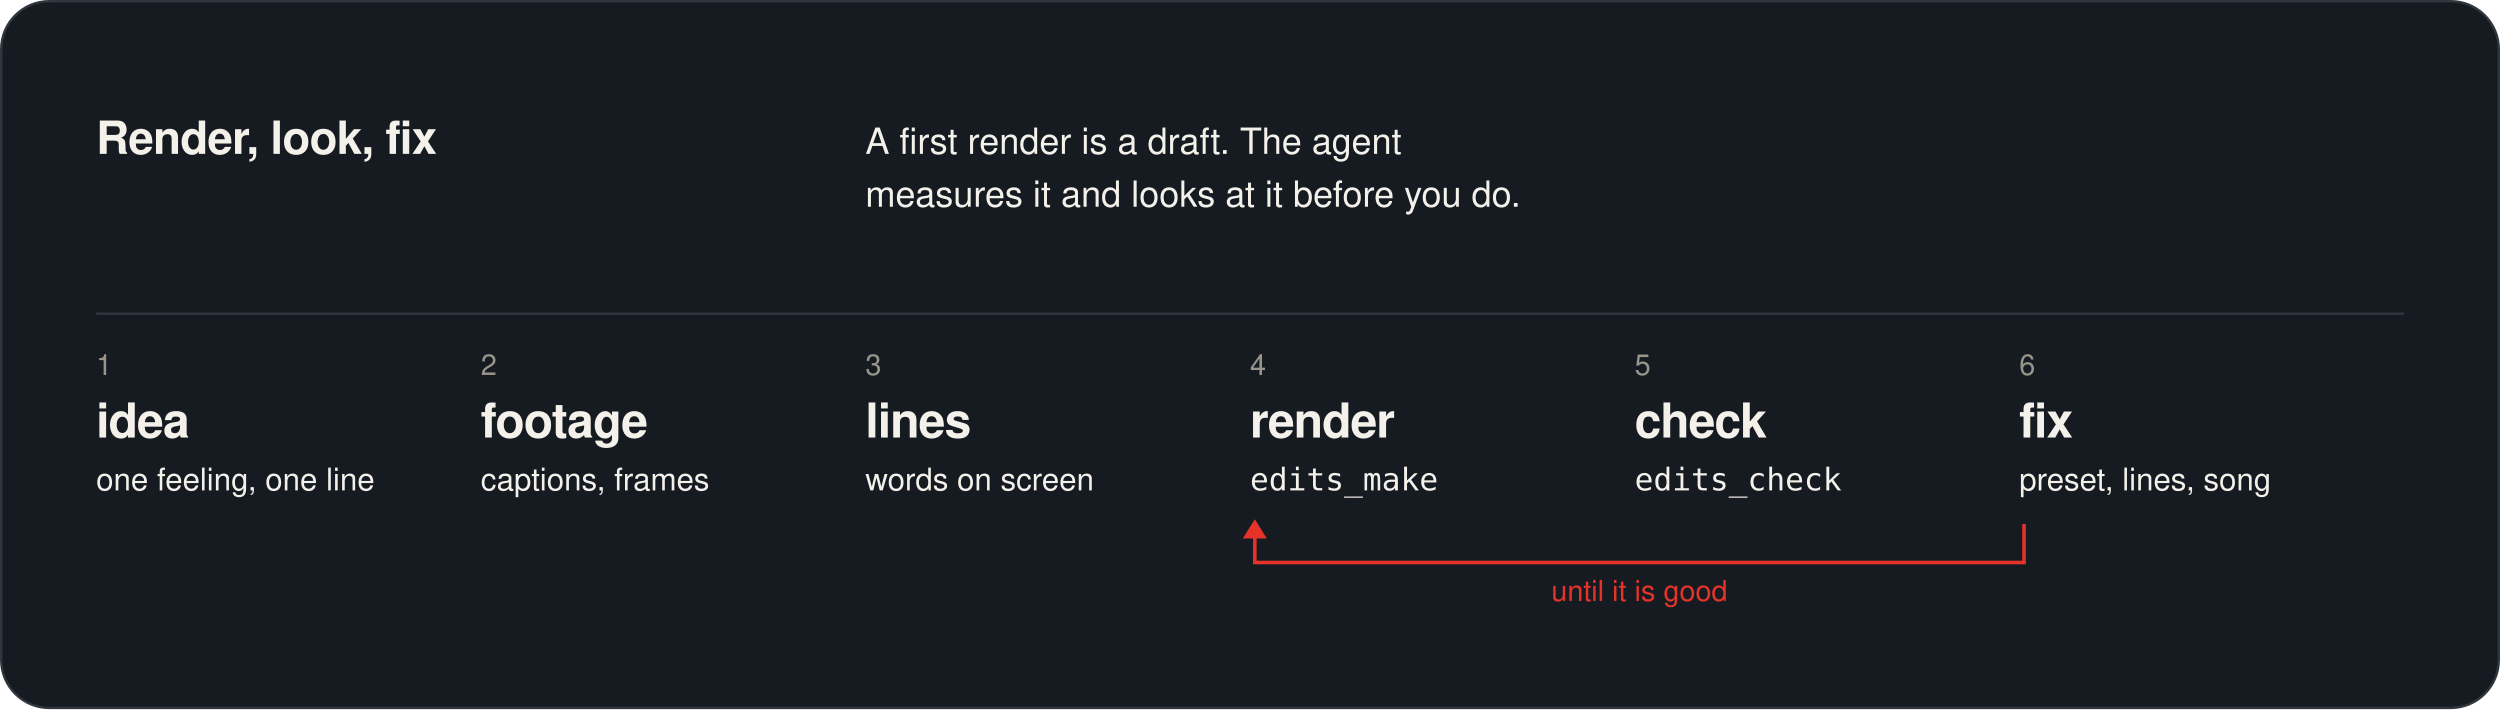
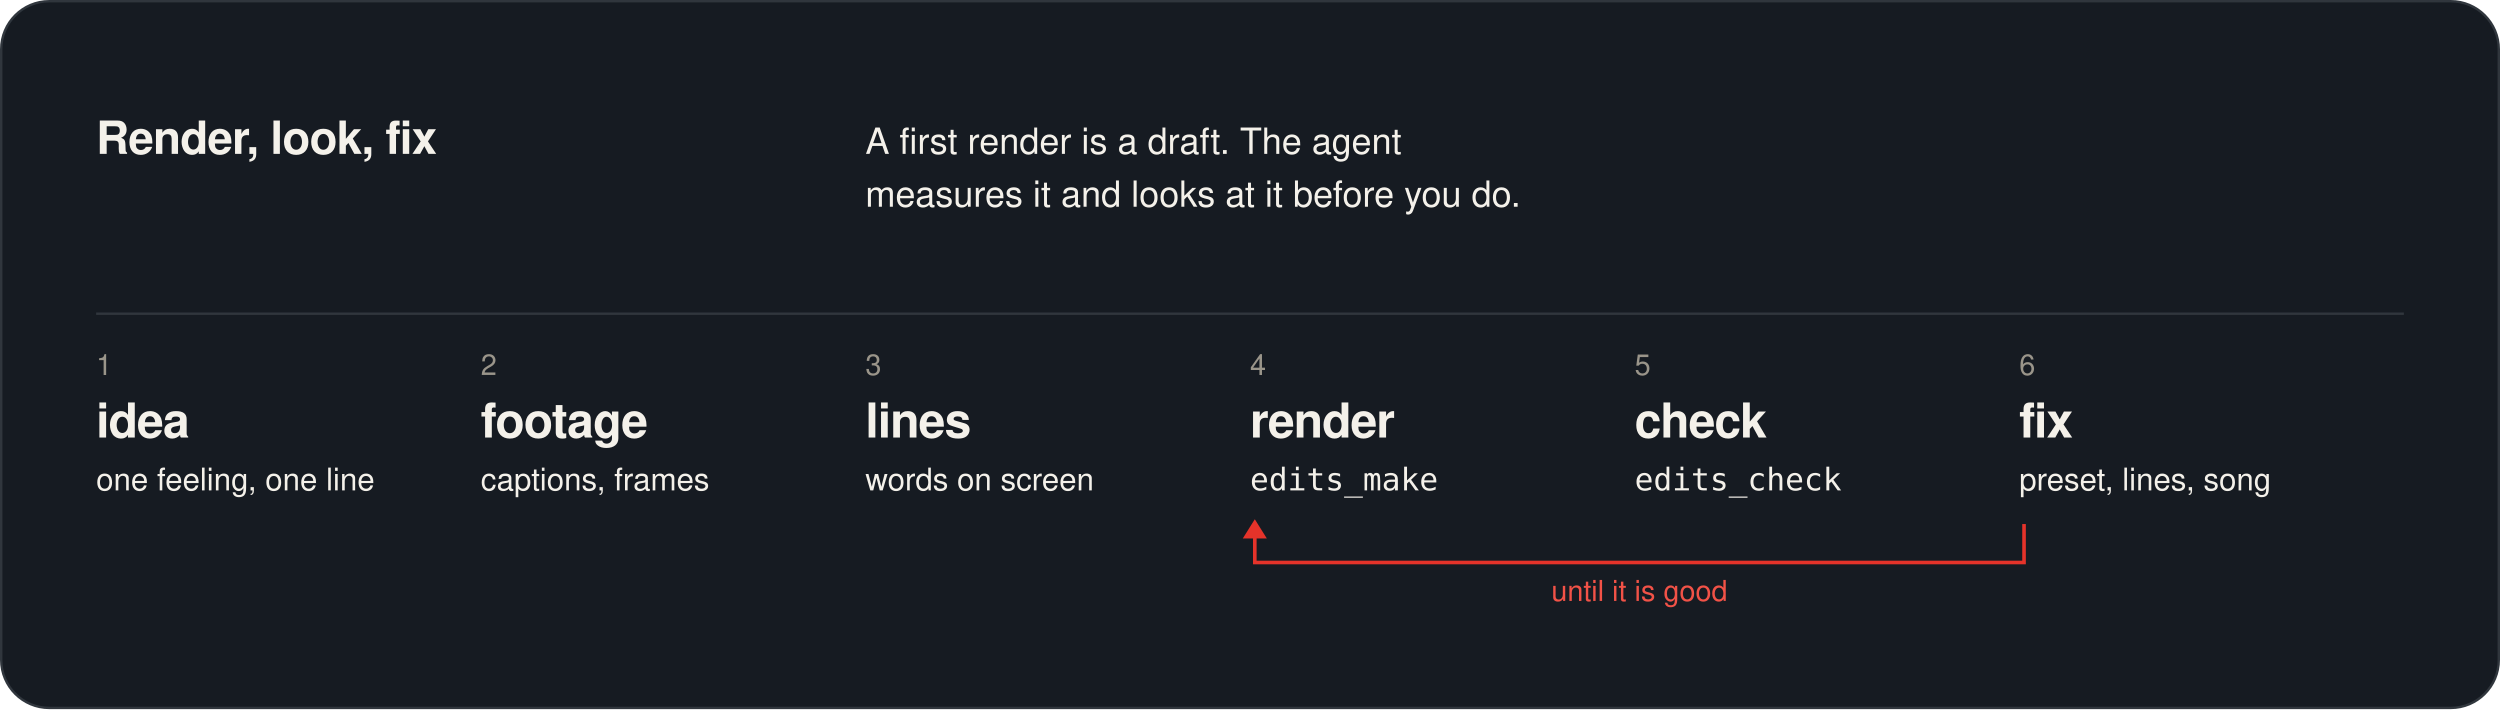
<svg xmlns="http://www.w3.org/2000/svg" width="1040" height="295" viewBox="0 0 1040 295" role="img" aria-label="How an agent makes an edit good: idea, footage, lines, render, check, fix">
  <rect x="0.5" y="0.5" width="1039" height="294" rx="20" fill="#161B22" stroke="#30363D" />
  <g transform="translate(40,40)">
    <text x="0" y="24" font-family="Helvetica Neue, Helvetica, Arial, Liberation Sans, sans-serif" font-weight="700" font-size="19" fill="#F4F1EA" text-anchor="start" letter-spacing="-0.3">Render, look, fix</text>
    <text x="320" y="24" font-family="Helvetica Neue, Helvetica, Arial, Liberation Sans, sans-serif" font-weight="300" font-size="15" fill="#F4F1EA" text-anchor="start" letter-spacing="0">A first render is a draft. The agent</text>
    <text x="320" y="46" font-family="Helvetica Neue, Helvetica, Arial, Liberation Sans, sans-serif" font-weight="300" font-size="15" fill="#F4F1EA" text-anchor="start" letter-spacing="0">measures it and looks at it before you do.</text>
    <line x1="0" y1="90.5" x2="960" y2="90.5" stroke="#30363D" stroke-width="1" />
    <text x="0" y="116" font-family="Helvetica Neue, Helvetica, Arial, Liberation Sans, sans-serif" font-weight="400" font-size="12" fill="#9A958A" text-anchor="start" letter-spacing="0">1</text>
    <text x="0" y="142" font-family="Helvetica Neue, Helvetica, Arial, Liberation Sans, sans-serif" font-weight="700" font-size="20" fill="#F4F1EA" text-anchor="start" letter-spacing="-0.4">idea</text>
    <text x="0" y="164" font-family="Helvetica Neue, Helvetica, Arial, Liberation Sans, sans-serif" font-weight="300" font-size="13" fill="#F4F1EA" text-anchor="start" letter-spacing="0">one feeling, one line</text>
    <text x="160" y="116" font-family="Helvetica Neue, Helvetica, Arial, Liberation Sans, sans-serif" font-weight="400" font-size="12" fill="#9A958A" text-anchor="start" letter-spacing="0">2</text>
    <text x="160" y="142" font-family="Helvetica Neue, Helvetica, Arial, Liberation Sans, sans-serif" font-weight="700" font-size="20" fill="#F4F1EA" text-anchor="start" letter-spacing="-0.4">footage</text>
    <text x="160" y="164" font-family="Helvetica Neue, Helvetica, Arial, Liberation Sans, sans-serif" font-weight="300" font-size="13" fill="#F4F1EA" text-anchor="start" letter-spacing="0">captions, frames</text>
    <text x="320" y="116" font-family="Helvetica Neue, Helvetica, Arial, Liberation Sans, sans-serif" font-weight="400" font-size="12" fill="#9A958A" text-anchor="start" letter-spacing="0">3</text>
    <text x="320" y="142" font-family="Helvetica Neue, Helvetica, Arial, Liberation Sans, sans-serif" font-weight="700" font-size="20" fill="#F4F1EA" text-anchor="start" letter-spacing="-0.4">lines</text>
    <text x="320" y="164" font-family="Helvetica Neue, Helvetica, Arial, Liberation Sans, sans-serif" font-weight="300" font-size="13" fill="#F4F1EA" text-anchor="start" letter-spacing="0">words on screen</text>
    <text x="480" y="116" font-family="Helvetica Neue, Helvetica, Arial, Liberation Sans, sans-serif" font-weight="400" font-size="12" fill="#9A958A" text-anchor="start" letter-spacing="0">4</text>
    <text x="480" y="142" font-family="Helvetica Neue, Helvetica, Arial, Liberation Sans, sans-serif" font-weight="700" font-size="20" fill="#F4F1EA" text-anchor="start" letter-spacing="-0.4">render</text>
    <text x="480" y="164" font-family="ui-monospace, JetBrains Mono, SF Mono, Menlo, monospace" font-weight="400" font-size="13" fill="#F4F1EA" text-anchor="start" letter-spacing="0">edits_make</text>
    <text x="640" y="116" font-family="Helvetica Neue, Helvetica, Arial, Liberation Sans, sans-serif" font-weight="400" font-size="12" fill="#9A958A" text-anchor="start" letter-spacing="0">5</text>
    <text x="640" y="142" font-family="Helvetica Neue, Helvetica, Arial, Liberation Sans, sans-serif" font-weight="700" font-size="20" fill="#F4F1EA" text-anchor="start" letter-spacing="-0.4">check</text>
    <text x="640" y="164" font-family="ui-monospace, JetBrains Mono, SF Mono, Menlo, monospace" font-weight="400" font-size="13" fill="#F4F1EA" text-anchor="start" letter-spacing="0">edits_check</text>
    <text x="800" y="116" font-family="Helvetica Neue, Helvetica, Arial, Liberation Sans, sans-serif" font-weight="400" font-size="12" fill="#9A958A" text-anchor="start" letter-spacing="0">6</text>
    <text x="800" y="142" font-family="Helvetica Neue, Helvetica, Arial, Liberation Sans, sans-serif" font-weight="700" font-size="20" fill="#F4F1EA" text-anchor="start" letter-spacing="-0.4">fix</text>
    <text x="800" y="164" font-family="Helvetica Neue, Helvetica, Arial, Liberation Sans, sans-serif" font-weight="300" font-size="13" fill="#F4F1EA" text-anchor="start" letter-spacing="0">preset, lines, song</text>
    <path d="M802,178 V194 H482 V182" fill="none" stroke="#E5332A" stroke-width="1.5" />
    <path d="M477,184 L482,176 L487,184 Z" fill="#E5332A" />
-     <text x="642" y="210" font-family="Helvetica Neue, Helvetica, Arial, Liberation Sans, sans-serif" font-weight="400" font-size="12" fill="#E5332A" text-anchor="middle" letter-spacing="0">until it is good</text>
+     <text x="642" y="210" font-family="Helvetica Neue, Helvetica, Arial, Liberation Sans, sans-serif" font-weight="400" font-size="12" fill="#F25247" text-anchor="middle" letter-spacing="0">until it is good</text>
  </g>
</svg>
